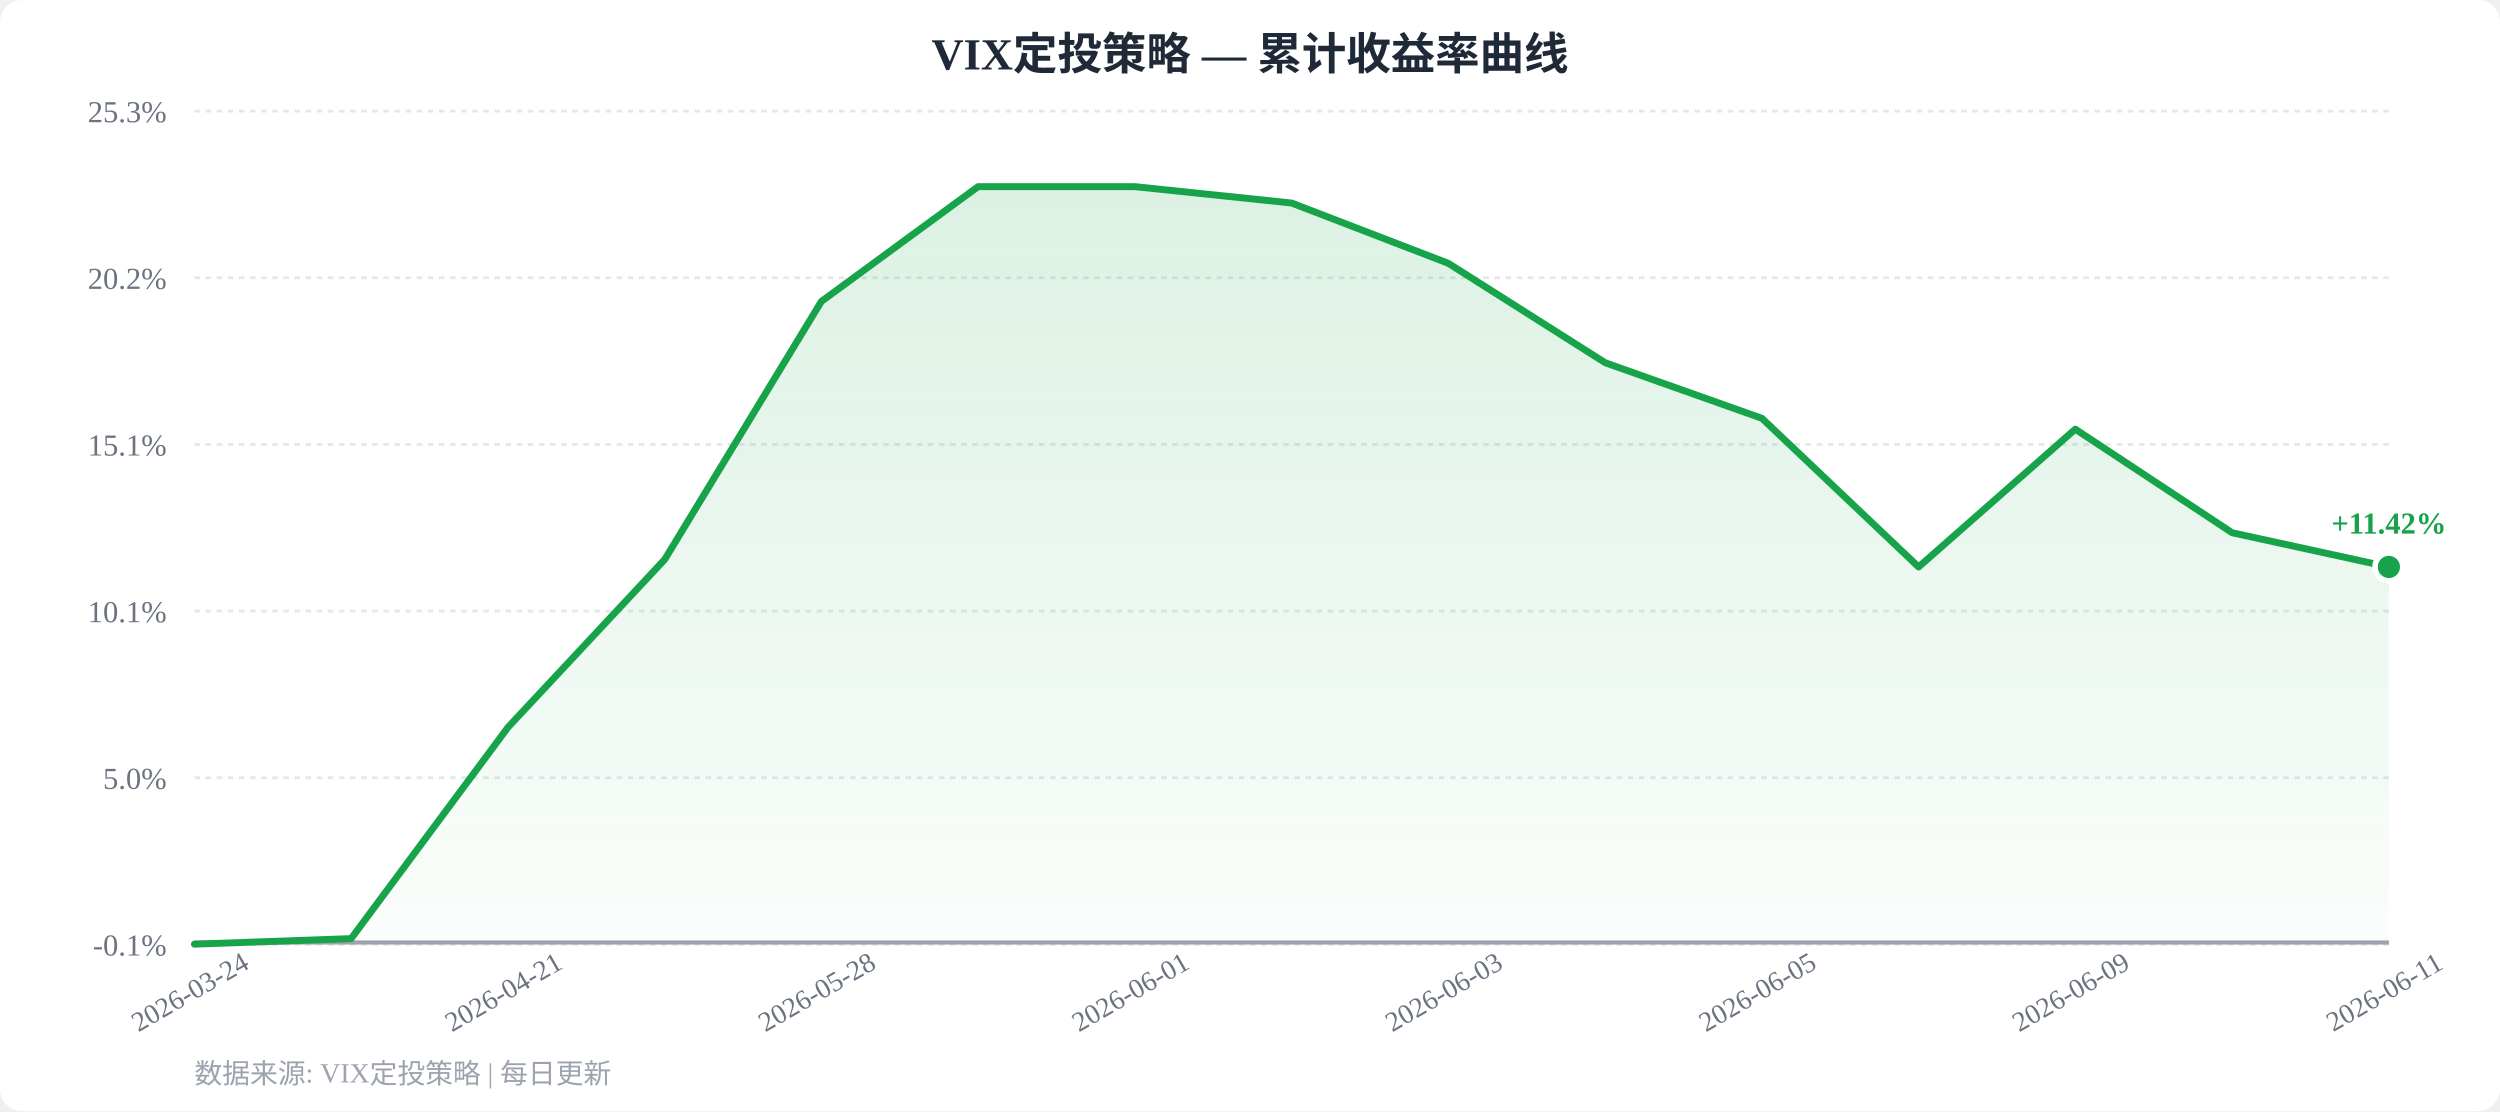
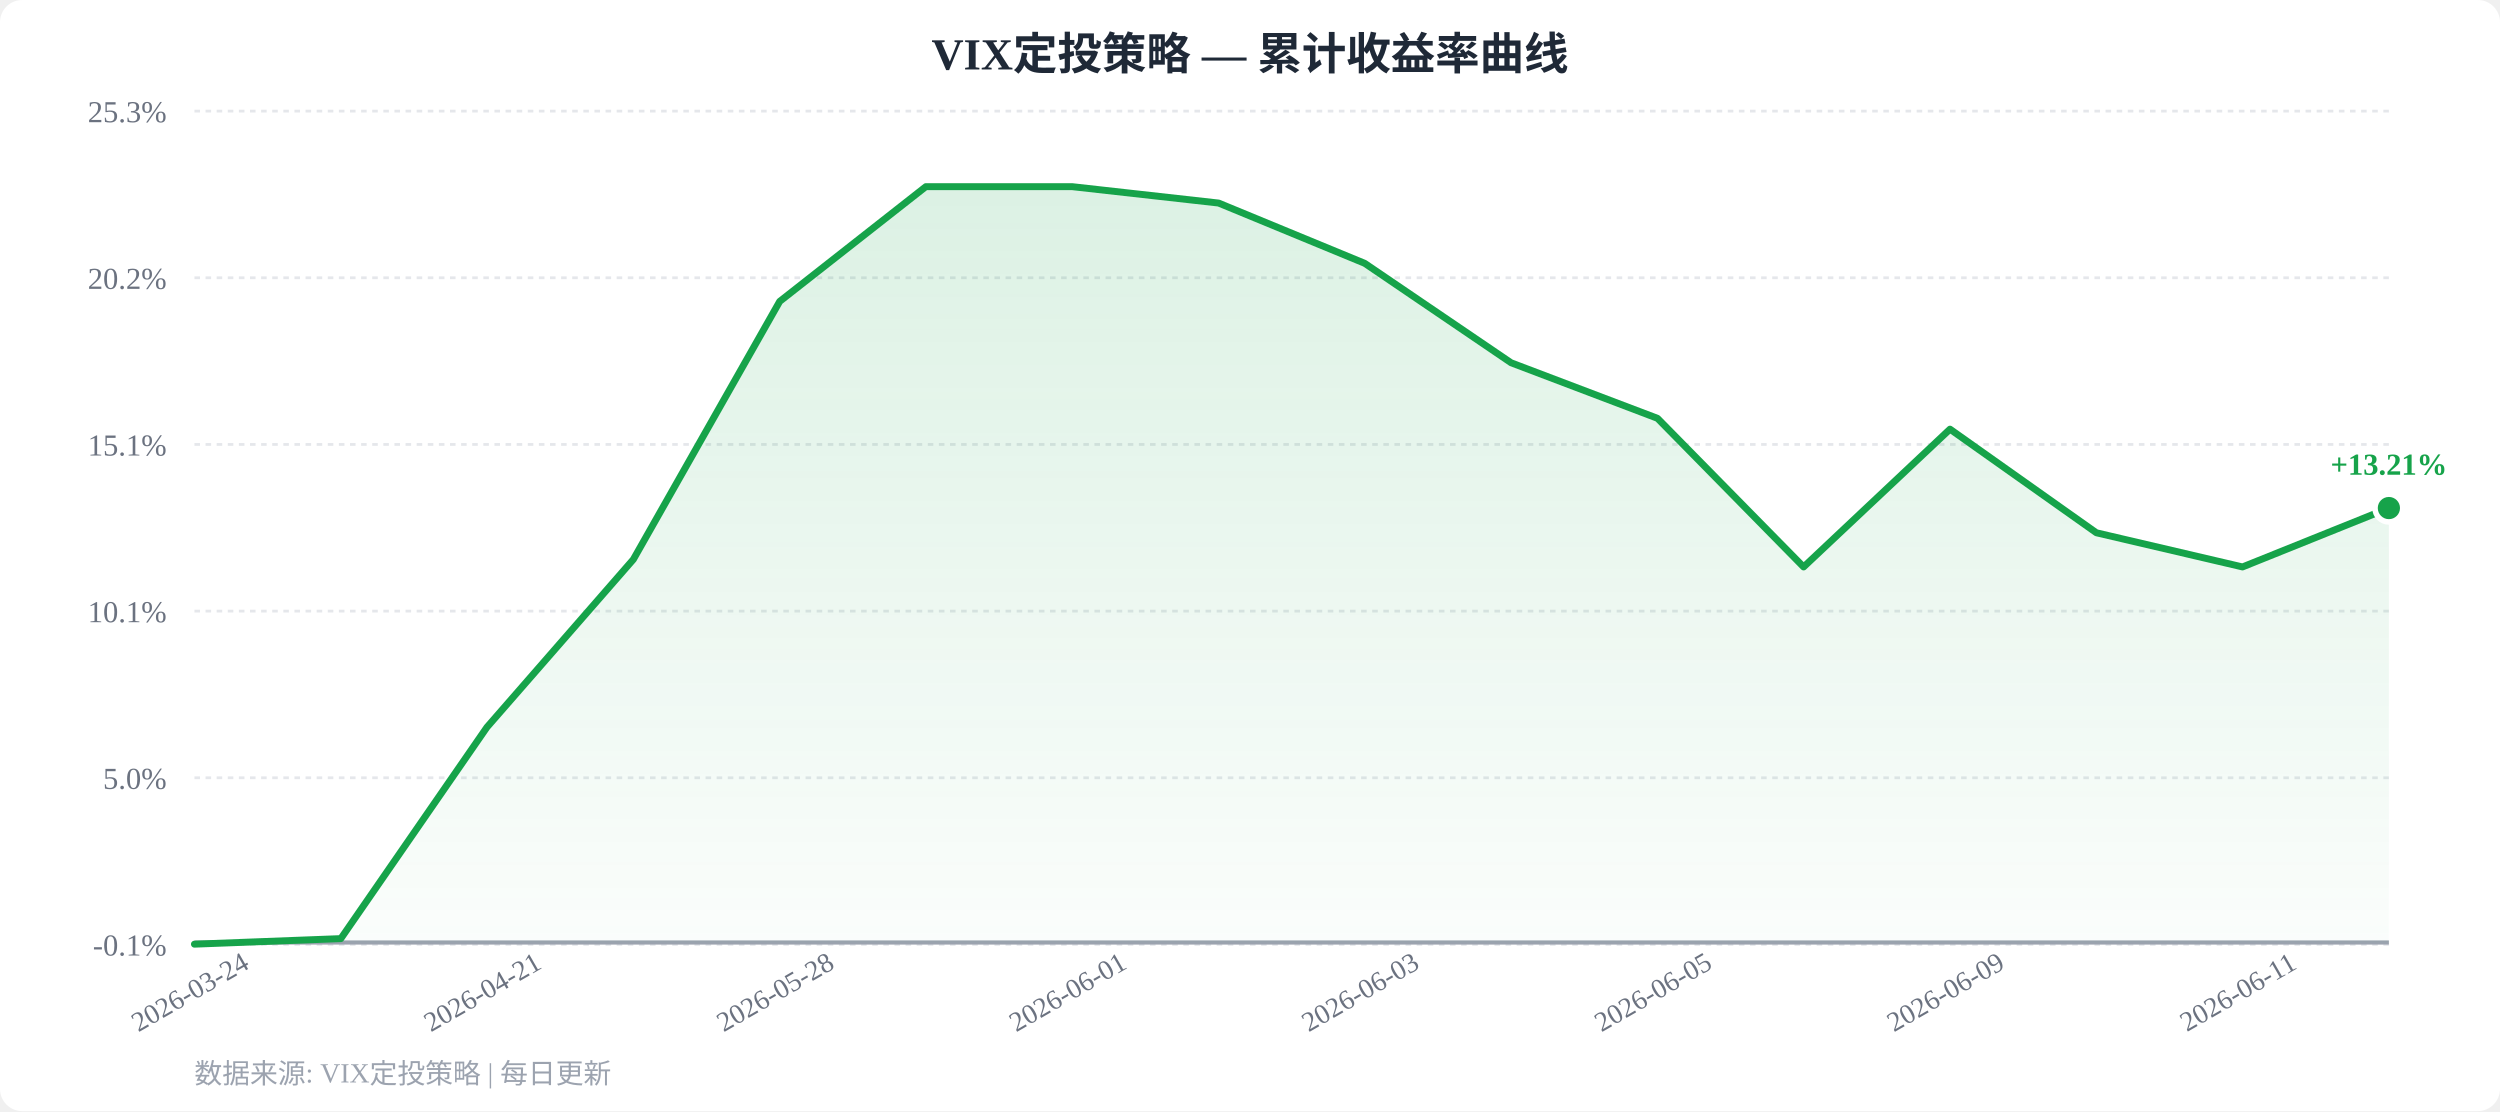
<svg xmlns="http://www.w3.org/2000/svg" viewBox="0 0 900 400" width="100%" height="100%">
  <defs>
    <linearGradient id="areaGradient" x1="0" y1="0" x2="0" y2="1">
      <stop offset="0%" stop-color="#16a34a" stop-opacity="0.15" />
      <stop offset="100%" stop-color="#16a34a" stop-opacity="0.02" />
    </linearGradient>
  </defs>
  <rect width="900" height="400" fill="#ffffff" rx="8" />
  <text x="450.0" y="25" text-anchor="middle" font-size="16" font-weight="bold" fill="#1f2937">VIX定投策略 — 累计收益率曲线</text>
  <line x1="70" y1="340.0" x2="860" y2="340.0" stroke="#e5e7eb" stroke-width="1" stroke-dasharray="2,2" />
  <line x1="70" y1="280.0" x2="860" y2="280.0" stroke="#e5e7eb" stroke-width="1" stroke-dasharray="2,2" />
  <line x1="70" y1="220.0" x2="860" y2="220.0" stroke="#e5e7eb" stroke-width="1" stroke-dasharray="2,2" />
  <line x1="70" y1="160.0" x2="860" y2="160.0" stroke="#e5e7eb" stroke-width="1" stroke-dasharray="2,2" />
  <line x1="70" y1="100.0" x2="860" y2="100.0" stroke="#e5e7eb" stroke-width="1" stroke-dasharray="2,2" />
  <line x1="70" y1="40.0" x2="860" y2="40.0" stroke="#e5e7eb" stroke-width="1" stroke-dasharray="2,2" />
  <line x1="70" y1="339.3" x2="860" y2="339.3" stroke="#9ca3af" stroke-width="1.5" />
-   <path d="M70.0,339.9 L126.4,337.9 L182.9,261.8 L239.3,201.4 L295.7,108.5 L352.1,67.2 L408.6,67.2 L465.0,73.1 L521.4,94.8 L577.9,130.6 L634.3,150.6 L690.7,204.1 L747.1,154.5 L803.6,191.8 L860.0,204.1 L860.0,339.3 L70.0,339.3 Z" fill="url(#areaGradient)" stroke="none" />
-   <path d="M70.0,339.9 L126.4,337.9 L182.9,261.8 L239.3,201.4 L295.7,108.5 L352.1,67.2 L408.6,67.2 L465.0,73.1 L521.4,94.8 L577.9,130.6 L634.3,150.6 L690.7,204.1 L747.1,154.5 L803.6,191.8 L860.0,204.1" fill="none" stroke="#16a34a" stroke-width="2.5" stroke-linejoin="round" stroke-linecap="round" />
-   <circle cx="860.0" cy="204.1" r="5" fill="#16a34a" stroke="#ffffff" stroke-width="2" />
-   <text x="860.0" y="192.1" text-anchor="middle" font-size="11" font-weight="bold" fill="#16a34a">+11.42%</text>
+   <path d="M70.0,339.9 L122.7,337.9 L175.3,261.8 L228.0,201.4 L280.7,108.5 L333.3,67.2 L386.0,67.2 L438.7,73.1 L491.3,94.8 L544.0,130.6 L596.7,150.6 L649.3,204.1 L702.0,154.5 L754.7,191.8 L807.3,204.1 L860.0,182.9 L860.0,339.3 L70.0,339.3 Z" fill="url(#areaGradient)" stroke="none" />
+   <path d="M70.0,339.9 L122.7,337.9 L175.3,261.8 L228.0,201.4 L280.7,108.5 L333.3,67.2 L386.0,67.2 L438.7,73.1 L491.3,94.8 L544.0,130.6 L596.7,150.6 L649.3,204.1 L702.0,154.5 L754.7,191.8 L807.3,204.1 L860.0,182.9" fill="none" stroke="#16a34a" stroke-width="2.5" stroke-linejoin="round" stroke-linecap="round" />
+   <circle cx="860.0" cy="182.9" r="5" fill="#16a34a" stroke="#ffffff" stroke-width="2" />
+   <text x="860.0" y="170.9" text-anchor="middle" font-size="11" font-weight="bold" fill="#16a34a">+13.21%</text>
  <text x="60" y="344.0" text-anchor="end" font-size="11" fill="#6b7280">-0.1%</text>
  <text x="60" y="284.0" text-anchor="end" font-size="11" fill="#6b7280">5.0%</text>
  <text x="60" y="224.0" text-anchor="end" font-size="11" fill="#6b7280">10.1%</text>
  <text x="60" y="164.0" text-anchor="end" font-size="11" fill="#6b7280">15.1%</text>
  <text x="60" y="104.0" text-anchor="end" font-size="11" fill="#6b7280">20.2%</text>
  <text x="60" y="44.0" text-anchor="end" font-size="11" fill="#6b7280">25.3%</text>
  <text x="70.0" y="360" text-anchor="middle" font-size="10" fill="#6b7280" transform="rotate(-30 70.0,360)">2026-03-24</text>
-   <text x="182.9" y="360" text-anchor="middle" font-size="10" fill="#6b7280" transform="rotate(-30 182.9,360)">2026-04-21</text>
-   <text x="295.7" y="360" text-anchor="middle" font-size="10" fill="#6b7280" transform="rotate(-30 295.7,360)">2026-05-28</text>
-   <text x="408.6" y="360" text-anchor="middle" font-size="10" fill="#6b7280" transform="rotate(-30 408.6,360)">2026-06-01</text>
-   <text x="521.4" y="360" text-anchor="middle" font-size="10" fill="#6b7280" transform="rotate(-30 521.4,360)">2026-06-03</text>
-   <text x="634.3" y="360" text-anchor="middle" font-size="10" fill="#6b7280" transform="rotate(-30 634.3,360)">2026-06-05</text>
-   <text x="747.1" y="360" text-anchor="middle" font-size="10" fill="#6b7280" transform="rotate(-30 747.1,360)">2026-06-09</text>
-   <text x="860.0" y="360" text-anchor="middle" font-size="10" fill="#6b7280" transform="rotate(-30 860.0,360)">2026-06-11</text>
+   <text x="175.3" y="360" text-anchor="middle" font-size="10" fill="#6b7280" transform="rotate(-30 175.3,360)">2026-04-21</text>
+   <text x="280.7" y="360" text-anchor="middle" font-size="10" fill="#6b7280" transform="rotate(-30 280.7,360)">2026-05-28</text>
+   <text x="386.0" y="360" text-anchor="middle" font-size="10" fill="#6b7280" transform="rotate(-30 386.0,360)">2026-06-01</text>
+   <text x="491.3" y="360" text-anchor="middle" font-size="10" fill="#6b7280" transform="rotate(-30 491.3,360)">2026-06-03</text>
+   <text x="596.7" y="360" text-anchor="middle" font-size="10" fill="#6b7280" transform="rotate(-30 596.7,360)">2026-06-05</text>
+   <text x="702.0" y="360" text-anchor="middle" font-size="10" fill="#6b7280" transform="rotate(-30 702.0,360)">2026-06-09</text>
+   <text x="807.3" y="360" text-anchor="middle" font-size="10" fill="#6b7280" transform="rotate(-30 807.3,360)">2026-06-11</text>
  <text x="70" y="390" font-size="10" fill="#9ca3af">数据来源: VIX定投策略 | 每日更新</text>
</svg>
